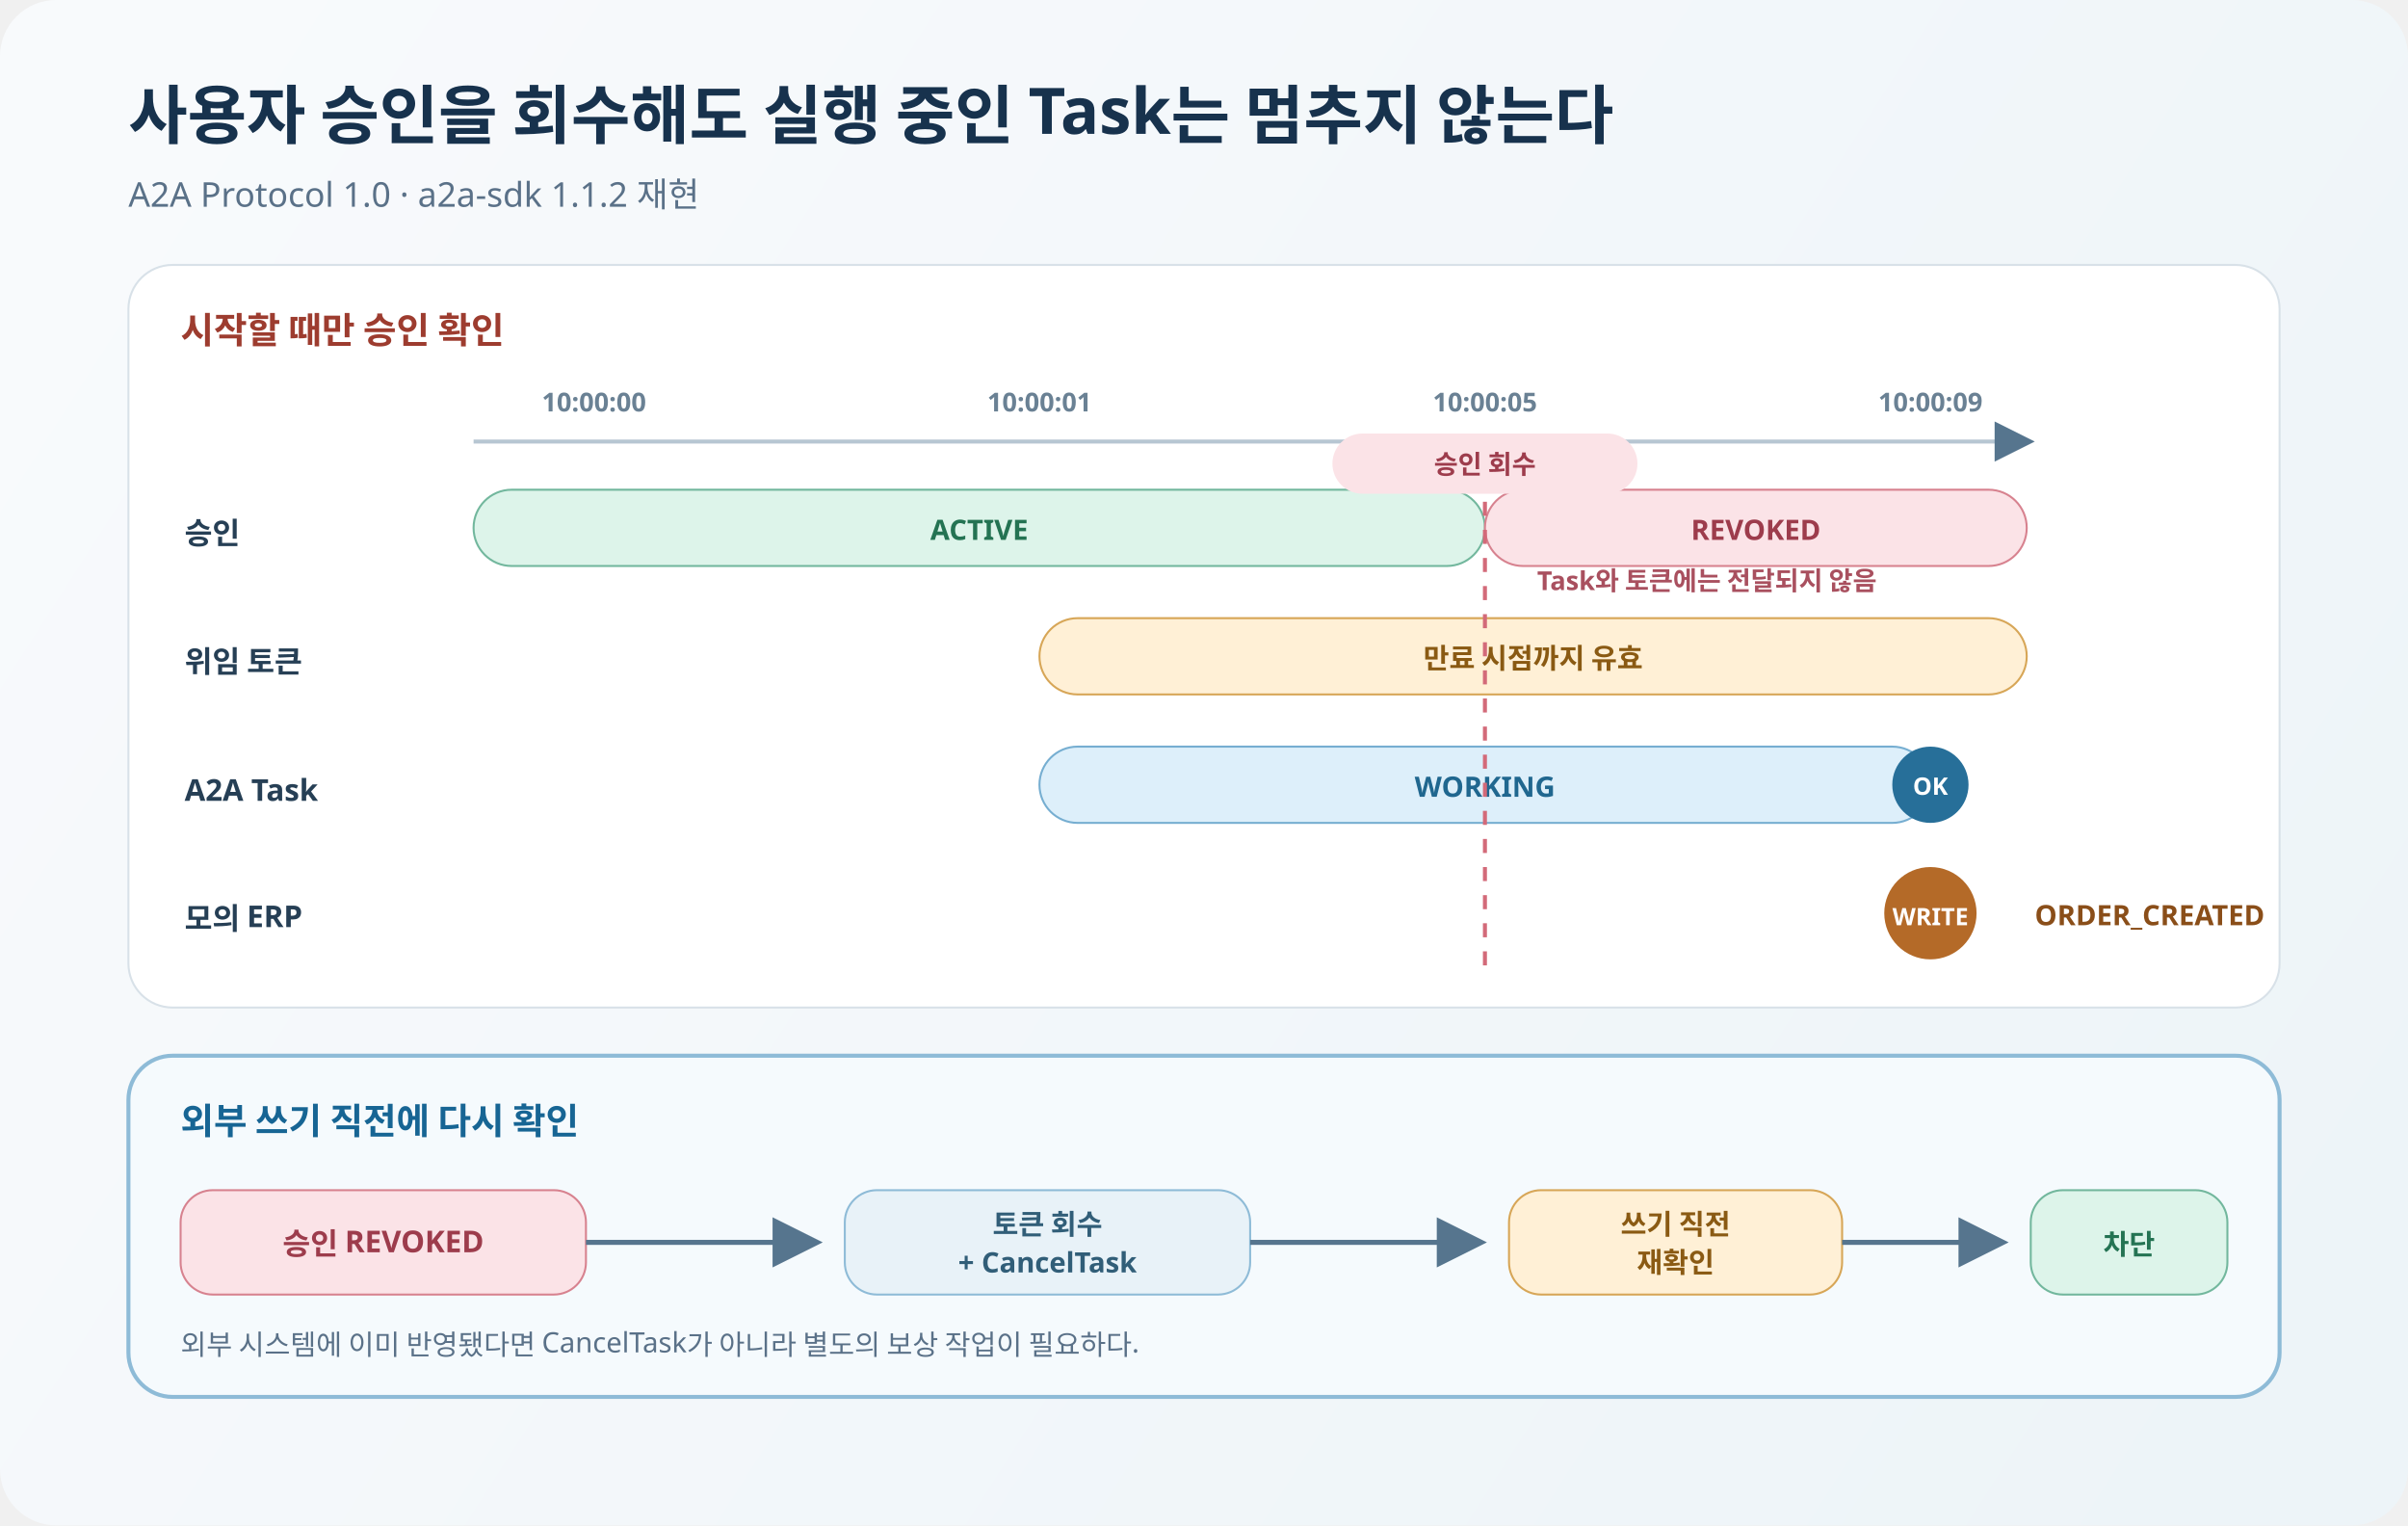
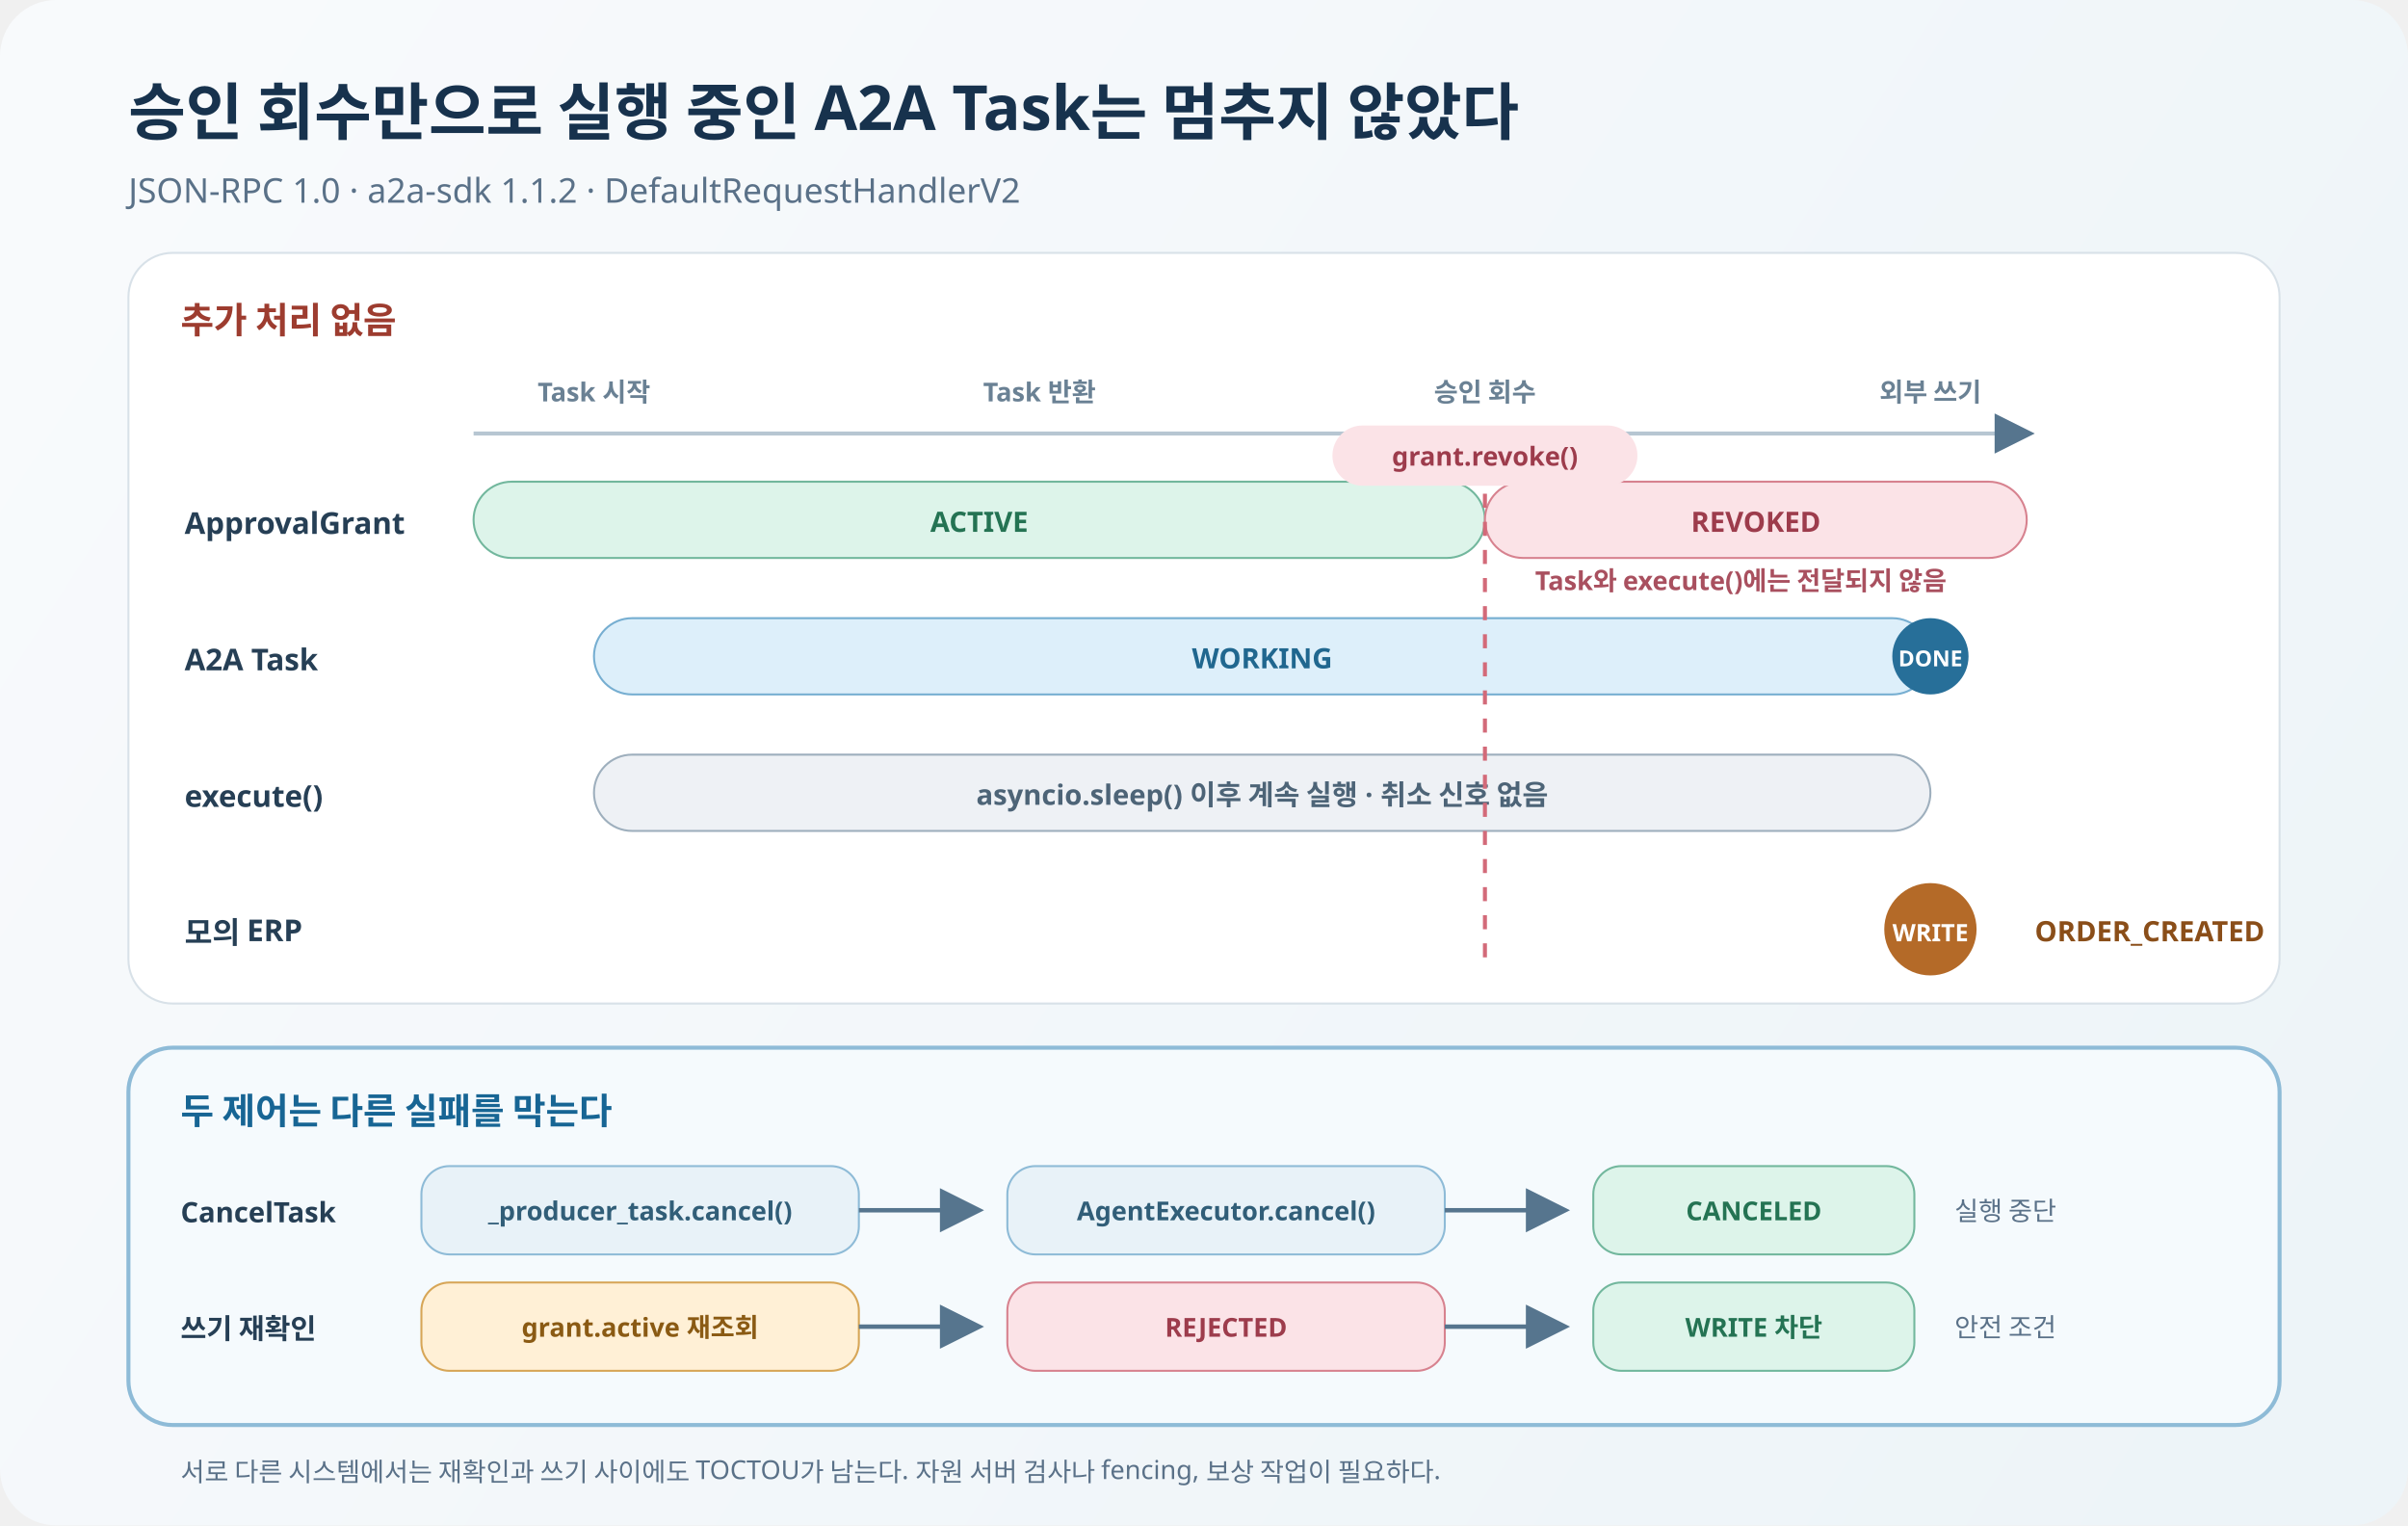
<svg xmlns="http://www.w3.org/2000/svg" width="1200" height="760" viewBox="0 0 1200 760" fill="none" role="img" aria-labelledby="title desc">
  <defs>
    <linearGradient id="bg" x1="70" y1="40" x2="1130" y2="720" gradientUnits="userSpaceOnUse">
      <stop stop-color="#F8FAFC" />
      <stop offset="1" stop-color="#EDF4F8" />
    </linearGradient>
    <marker id="arrow" markerWidth="10" markerHeight="10" refX="8" refY="5" orient="auto">
      <path d="M0 0L10 5L0 10V0Z" fill="#56758E" />
    </marker>
  </defs>
  <rect width="1200" height="760" rx="28" fill="url(#bg)" />
  <g font-family="Pretendard, Apple SD Gothic Neo, sans-serif">
-     <text x="64" y="69" fill="#17324D" font-size="32" font-weight="750">사용자 승인을 회수해도 실행 중인 Task는 멈추지 않는다</text>
-     <text x="64" y="103" fill="#5A7188" font-size="17">A2A Protocol 1.0 · a2a-sdk 1.1.2 재현</text>
-     <rect x="64" y="132" width="1072" height="370" rx="22" fill="#FFFFFF" stroke="#D8E1E8" />
-     <text x="90" y="171" fill="#9D3C2F" font-size="18" font-weight="750">시작할 때만 승인 확인</text>
+     <text x="64" y="67" fill="#17324D" font-size="31" font-weight="750">승인 회수만으로 실행 중인 A2A Task는 멈추지 않았다</text>
+     <text x="64" y="101" fill="#5A7188" font-size="17">JSON-RPC 1.0 · a2a-sdk 1.1.2 · DefaultRequestHandlerV2</text>
+     <rect x="64" y="126" width="1072" height="374" rx="22" fill="#FFFFFF" stroke="#D8E1E8" />
+     <text x="90" y="166" fill="#9D3C2F" font-size="18" font-weight="750">추가 처리 없음</text>
    <g fill="#6A8194" font-size="13" font-weight="650" text-anchor="middle">
-       <text x="296" y="205">10:00:00</text>
-       <text x="518" y="205">10:00:01</text>
-       <text x="740" y="205">10:00:05</text>
-       <text x="962" y="205">10:00:09</text>
+       <text x="296" y="200">Task 시작</text>
+       <text x="518" y="200">Task 반환</text>
+       <text x="740" y="200">승인 회수</text>
+       <text x="962" y="200">외부 쓰기</text>
    </g>
-     <line x1="236" y1="220" x2="1010" y2="220" stroke="#B7C6D2" stroke-width="2" marker-end="url(#arrow)" />
+     <line x1="236" y1="216" x2="1010" y2="216" stroke="#B7C6D2" stroke-width="2" marker-end="url(#arrow)" />
    <g fill="#263F55" font-size="15" font-weight="700">
-       <text x="92" y="271">승인</text>
-       <text x="92" y="335">위임 토큰</text>
-       <text x="92" y="399">A2A Task</text>
-       <text x="92" y="463">모의 ERP</text>
+       <text x="92" y="266">ApprovalGrant</text>
+       <text x="92" y="334">A2A Task</text>
+       <text x="92" y="402">execute()</text>
+       <text x="92" y="470">모의 ERP</text>
    </g>
-     <rect x="236" y="244" width="504" height="38" rx="19" fill="#DDF4EA" stroke="#72B79D" />
-     <text x="488" y="269" fill="#247353" font-size="14" font-weight="750" text-anchor="middle">ACTIVE</text>
-     <rect x="740" y="244" width="270" height="38" rx="19" fill="#FBE3E7" stroke="#D7828F" />
-     <text x="875" y="269" fill="#9D3C4C" font-size="14" font-weight="750" text-anchor="middle">REVOKED</text>
-     <rect x="518" y="308" width="492" height="38" rx="19" fill="#FFF0D6" stroke="#D7A657" />
-     <text x="764" y="333" fill="#8A5A13" font-size="14" font-weight="750" text-anchor="middle">만료 시점까지 유효</text>
-     <rect x="518" y="372" width="444" height="38" rx="19" fill="#DDEFFA" stroke="#76AED1" />
-     <text x="740" y="397" fill="#20678F" font-size="14" font-weight="750" text-anchor="middle">WORKING</text>
-     <circle cx="962" cy="391" r="19" fill="#276F99" />
-     <text x="962" y="396" fill="#FFFFFF" font-size="12" font-weight="800" text-anchor="middle">OK</text>
-     <circle cx="962" cy="455" r="23" fill="#B46A28" />
-     <text x="962" y="461" fill="#FFFFFF" font-size="12" font-weight="800" text-anchor="middle">WRITE</text>
-     <text x="1014" y="461" fill="#8A4E19" font-size="14" font-weight="750">ORDER_CREATED</text>
-     <line x1="740" y1="222" x2="740" y2="482" stroke="#D36A79" stroke-width="2" stroke-dasharray="7 7" />
-     <rect x="664" y="216" width="152" height="30" rx="15" fill="#FBE3E7" />
-     <text x="740" y="236" fill="#9D3C4C" font-size="13" font-weight="750" text-anchor="middle">승인 회수</text>
-     <text x="766" y="294" fill="#A9505F" font-size="13" font-weight="650">Task와 토큰에는 전달되지 않음</text>
-     <rect x="64" y="526" width="1072" height="170" rx="22" fill="#F5FAFD" stroke="#8EBBD7" stroke-width="2" />
-     <text x="90" y="565" fill="#176594" font-size="18" font-weight="750">외부 쓰기 직전에 다시 확인</text>
-     <rect x="90" y="593" width="202" height="52" rx="16" fill="#FBE3E7" stroke="#D7828F" />
-     <text x="191" y="625" fill="#9D3C4C" font-size="15" font-weight="750" text-anchor="middle">승인 REVOKED</text>
-     <line x1="292" y1="619" x2="405" y2="619" stroke="#56758E" stroke-width="2.5" marker-end="url(#arrow)" />
-     <rect x="421" y="593" width="202" height="52" rx="16" fill="#E8F2F8" stroke="#8EBBD7" />
-     <text x="522" y="615" fill="#315E78" font-size="14" font-weight="750" text-anchor="middle">토큰 회수</text>
-     <text x="522" y="634" fill="#315E78" font-size="14" font-weight="750" text-anchor="middle">+ CancelTask</text>
-     <line x1="623" y1="619" x2="736" y2="619" stroke="#56758E" stroke-width="2.5" marker-end="url(#arrow)" />
-     <rect x="752" y="593" width="166" height="52" rx="16" fill="#FFF0D6" stroke="#D7A657" />
-     <text x="835" y="615" fill="#8A5A13" font-size="14" font-weight="750" text-anchor="middle">쓰기 직전</text>
-     <text x="835" y="634" fill="#8A5A13" font-size="14" font-weight="750" text-anchor="middle">재확인</text>
-     <line x1="918" y1="619" x2="996" y2="619" stroke="#56758E" stroke-width="2.5" marker-end="url(#arrow)" />
-     <rect x="1012" y="593" width="98" height="52" rx="16" fill="#DDF4EA" stroke="#72B79D" />
-     <text x="1061" y="625" fill="#247353" font-size="14" font-weight="800" text-anchor="middle">차단</text>
-     <text x="90" y="675" fill="#5A7188" font-size="14">외부 시스템에 이미 반영됐다면 CancelTask가 아니라 별도의 보상 작업이 필요하다.</text>
+     <rect x="236" y="240" width="504" height="38" rx="19" fill="#DDF4EA" stroke="#72B79D" />
+     <text x="488" y="265" fill="#247353" font-size="14" font-weight="750" text-anchor="middle">ACTIVE</text>
+     <rect x="740" y="240" width="270" height="38" rx="19" fill="#FBE3E7" stroke="#D7828F" />
+     <text x="875" y="265" fill="#9D3C4C" font-size="14" font-weight="750" text-anchor="middle">REVOKED</text>
+     <rect x="296" y="308" width="666" height="38" rx="19" fill="#DDEFFA" stroke="#76AED1" />
+     <text x="629" y="333" fill="#20678F" font-size="14" font-weight="750" text-anchor="middle">WORKING</text>
+     <circle cx="962" cy="327" r="19" fill="#276F99" />
+     <text x="962" y="332" fill="#FFFFFF" font-size="11" font-weight="800" text-anchor="middle">DONE</text>
+     <rect x="296" y="376" width="666" height="38" rx="19" fill="#EEF1F5" stroke="#9EAFBD" />
+     <text x="629" y="401" fill="#4D6477" font-size="14" font-weight="750" text-anchor="middle">asyncio.sleep() 이후 계속 실행 · 취소 신호 없음</text>
+     <circle cx="962" cy="463" r="23" fill="#B46A28" />
+     <text x="962" y="469" fill="#FFFFFF" font-size="12" font-weight="800" text-anchor="middle">WRITE</text>
+     <text x="1014" y="469" fill="#8A4E19" font-size="14" font-weight="750">ORDER_CREATED</text>
+     <line x1="740" y1="218" x2="740" y2="482" stroke="#D36A79" stroke-width="2" stroke-dasharray="7 7" />
+     <rect x="664" y="212" width="152" height="30" rx="15" fill="#FBE3E7" />
+     <text x="740" y="232" fill="#9D3C4C" font-size="13" font-weight="750" text-anchor="middle">grant.revoke()</text>
+     <text x="765" y="294" fill="#A9505F" font-size="13" font-weight="650">Task와 execute()에는 전달되지 않음</text>
+     <rect x="64" y="522" width="1072" height="188" rx="22" fill="#F5FAFD" stroke="#8EBBD7" stroke-width="2" />
+     <text x="90" y="560" fill="#176594" font-size="18" font-weight="750">두 제어는 다른 실패를 막는다</text>
+     <text x="90" y="609" fill="#263F55" font-size="14" font-weight="750">CancelTask</text>
+     <rect x="210" y="581" width="218" height="44" rx="14" fill="#E8F2F8" stroke="#8EBBD7" />
+     <text x="319" y="608" fill="#315E78" font-size="13" font-weight="750" text-anchor="middle">_producer_task.cancel()</text>
+     <line x1="428" y1="603" x2="486" y2="603" stroke="#56758E" stroke-width="2.2" marker-end="url(#arrow)" />
+     <rect x="502" y="581" width="218" height="44" rx="14" fill="#E8F2F8" stroke="#8EBBD7" />
+     <text x="611" y="608" fill="#315E78" font-size="13" font-weight="750" text-anchor="middle">AgentExecutor.cancel()</text>
+     <line x1="720" y1="603" x2="778" y2="603" stroke="#56758E" stroke-width="2.2" marker-end="url(#arrow)" />
+     <rect x="794" y="581" width="160" height="44" rx="14" fill="#DDF4EA" stroke="#72B79D" />
+     <text x="874" y="608" fill="#247353" font-size="13" font-weight="800" text-anchor="middle">CANCELED</text>
+     <text x="974" y="608" fill="#5A7188" font-size="13">실행 중단</text>
+     <text x="90" y="667" fill="#263F55" font-size="14" font-weight="750">쓰기 재확인</text>
+     <rect x="210" y="639" width="218" height="44" rx="14" fill="#FFF0D6" stroke="#D7A657" />
+     <text x="319" y="666" fill="#8A5A13" font-size="13" font-weight="750" text-anchor="middle">grant.active 재조회</text>
+     <line x1="428" y1="661" x2="486" y2="661" stroke="#56758E" stroke-width="2.2" marker-end="url(#arrow)" />
+     <rect x="502" y="639" width="218" height="44" rx="14" fill="#FBE3E7" stroke="#D7828F" />
+     <text x="611" y="666" fill="#9D3C4C" font-size="13" font-weight="750" text-anchor="middle">REJECTED</text>
+     <line x1="720" y1="661" x2="778" y2="661" stroke="#56758E" stroke-width="2.2" marker-end="url(#arrow)" />
+     <rect x="794" y="639" width="160" height="44" rx="14" fill="#DDF4EA" stroke="#72B79D" />
+     <text x="874" y="666" fill="#247353" font-size="13" font-weight="800" text-anchor="middle">WRITE 차단</text>
+     <text x="974" y="666" fill="#5A7188" font-size="13">안전 조건</text>
+     <text x="90" y="738" fill="#5A7188" font-size="13">서로 다른 시스템에서는 재확인과 쓰기 사이에도 TOCTOU가 남는다. 자원 서버 검사나 fencing, 보상 작업이 필요하다.</text>
  </g>
</svg>
